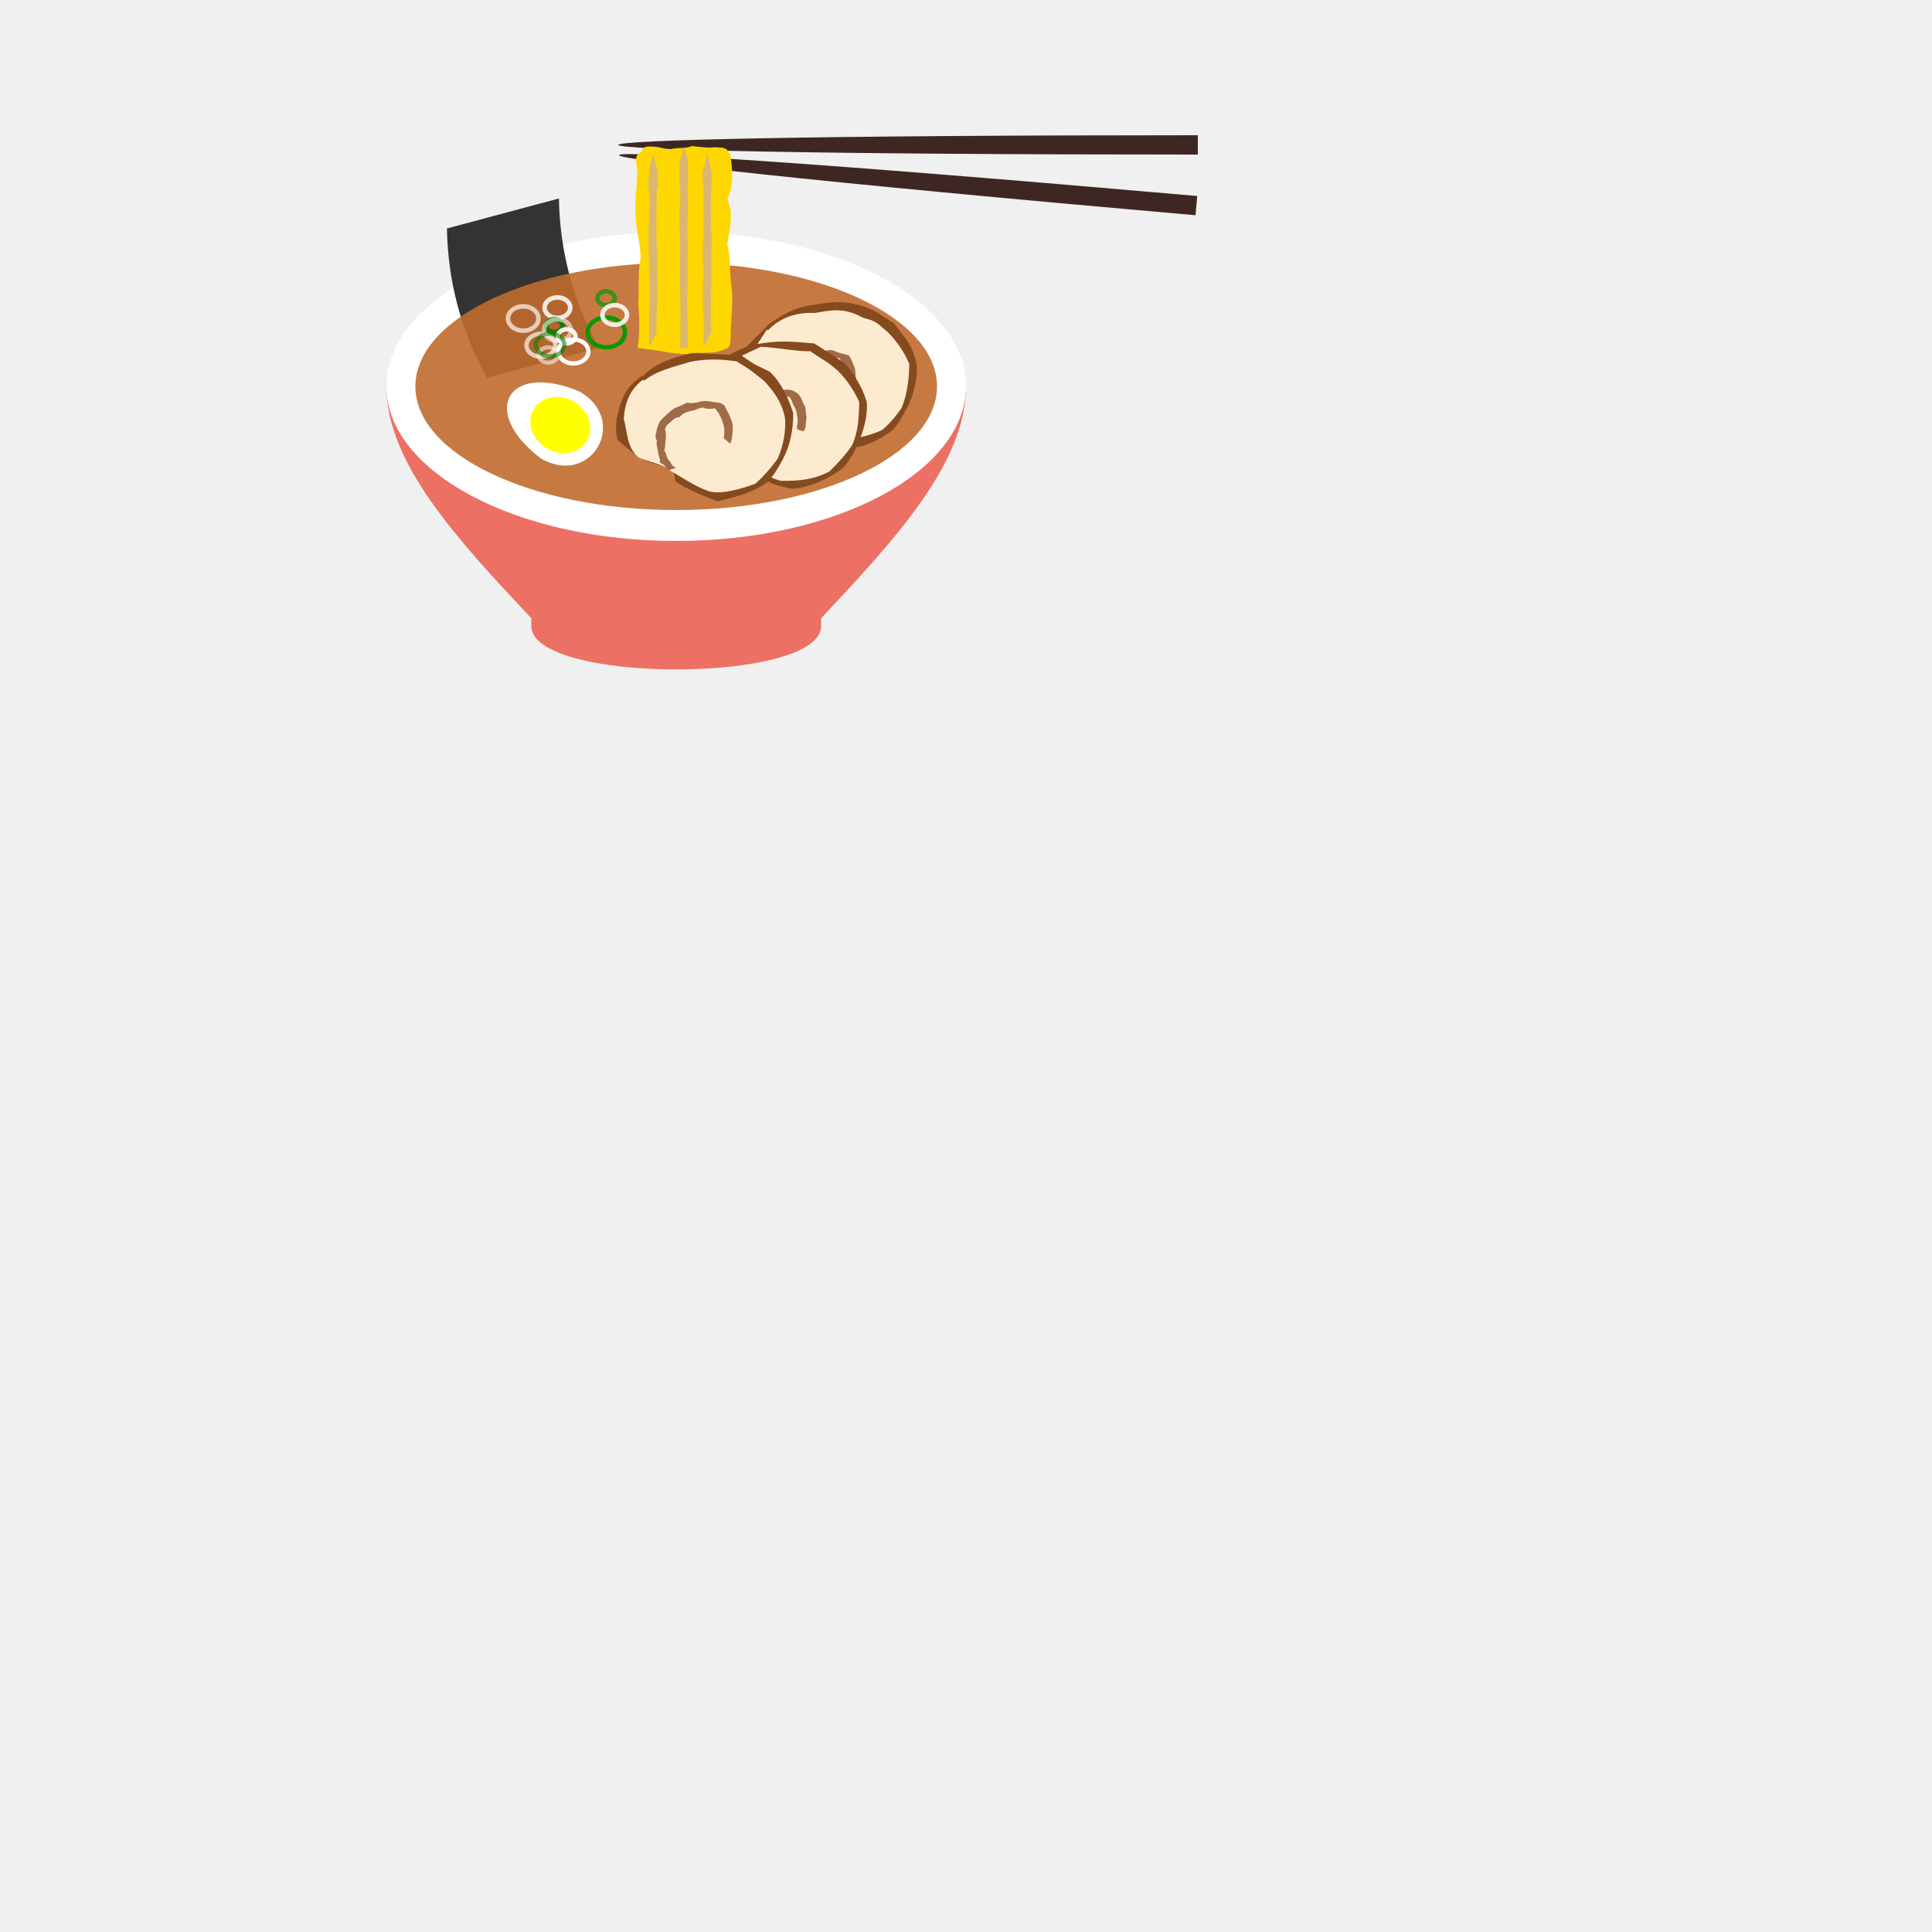
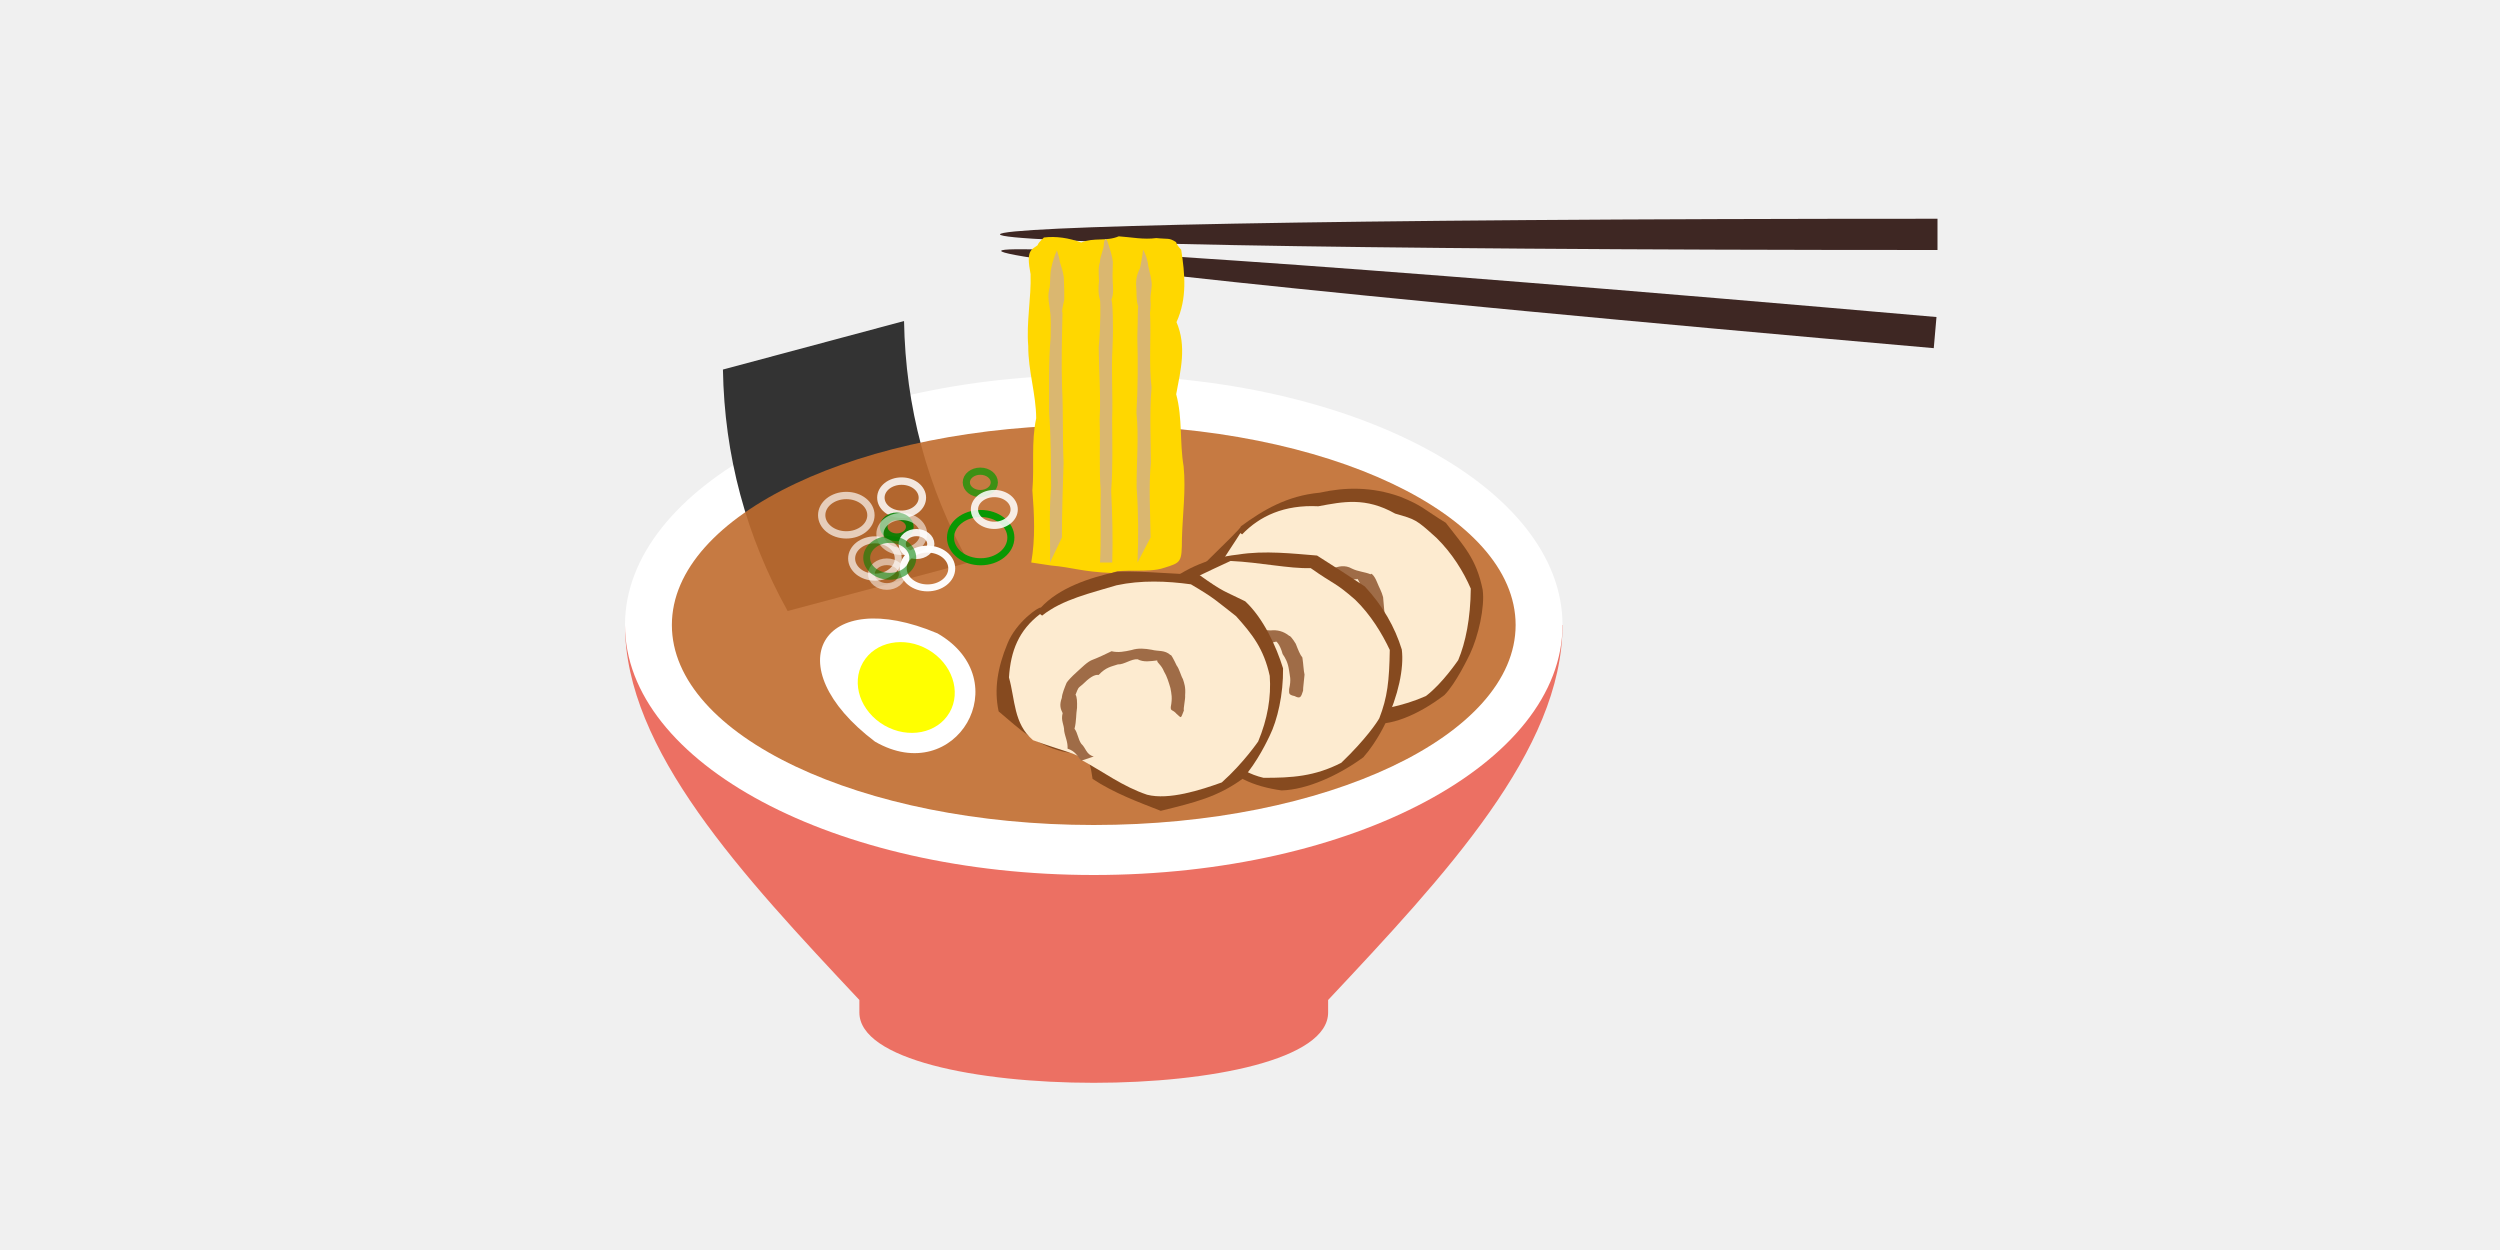
- <svg xmlns="http://www.w3.org/2000/svg" version="1.1" baseProfile="full" width="500" height="500" style="background: gray">
+ <svg xmlns="http://www.w3.org/2000/svg" version="1.1" baseProfile="full" width="400" height="200" style="background: gray">
  <path fill="#EC7063" d="M100 100C100 120.00 118.75 140.00 137.5 160L137.5 162C137.5 177 212.5 177 212.5 162L212.5 160C231.25 140.00 250 120.00 250 100Z" />
  <ellipse fill="white" cx="175" cy="100" rx="75" ry="40" />
  <path fill="#333" transform="rotate(-15,155,90)" d="M125 50L155 50Q150 70 155 90L125 90Q120 70 125 50" />
  <ellipse fill="#C06B2D" style="opacity:0.9" cx="175" cy="100" rx="67.5" ry="32" />
  <path fill="white" transform="rotate(-60,145,110)" d="M135 110C135 125 155 125 155 110C152.5 90 137.5 90 135 110" />
  <ellipse fill="yellow" transform="rotate(-60,145,110)" cx="145" cy="110" rx="7" ry="8" />
  <path fill="#3E2723" transform="rotate(5,210,44.5)" d="M310 42C110 42 110 47 310 47Z" />
  <path fill="#3E2723" d="M310 35C110 35 110 40 310 40Z" />
  <g transform="translate(175,100)">
    <path fill="gold" d="M-10 -10C  -9.33 -13.85 -9.52 -17.69 -9.82 -21.54 -9.49 -25.38 -10.03 -29.23 -9.21 -33.08 -9.23 -36.92 -10.51 -40.77 -10.48 -44.62 -10.81 -48.46 -9.98 -52.31 -10.11 -56.15 -10.86 -60.00 -10 -60 -8.99 -60.76 -8.80 -61.35 -7.86 -62.02 -8 -62 -6.00 -62.24 -4.00 -61.93 -2.00 -61.20 0.00 -62.04 2.00 -61.33 4.00 -62.19 6.00 -62.05 8.00 -61.63 10.00 -61.91 12.00 -61.70 12 -62 13.18 -61.26 13.24 -60.73 14.12 -59.97 14 -60 14.58 -56.15 14.98 -52.31 13.24 -48.46 14.89 -44.62 13.91 -40.77 13.19 -36.92 14.23 -33.08 13.72 -29.23 14.38 -25.38 14.76 -21.54 14.21 -17.69 14.11 -13.85 14.09 -10.00 14 -10 11.23 -9.14 8.75 -8.27 4.23 -9.09 2.92 -8.32 -1.96 -8.52 -3.36 -9.22 -6.83 -9.52 -10.32 -9.68 -10 -10 Z" />
    <path fill="#DAB770" d="M-7 -10C  -6.92 -14.00 -7.19 -18.00 -6.82 -22.00 -6.86 -26.00 -6.84 -30.00 -7.14 -34.00 -7.13 -38.00 -7.25 -42.00 -6.90 -46.00 -6.80 -50.00 -7 -50 -7.09 -51.01 -7.27 -52.01 -7.36 -53.02 -7.04 -54.07 -6.93 -55.09 -7.03 -56.07 -6.80 -57.08 -6.61 -58.06 -6.30 -59.04 -5.86 -60.01 -6 -60 -5.52 -59.05 -5.42 -58.06 -5.12 -57.08 -4.75 -56.09 -4.77 -55.07 -4.72 -54.06 -4.71 -53.04 -4.72 -52.03 -4.97 -51.00 -5.17 -49.98 -5 -50 -5.09 -46.00 -5.19 -42.00 -5.07 -38.00 -4.86 -34.00 -5.01 -30.00 -4.83 -26.00 -4.94 -22.00 -5.11 -18.00 -5.09 -14.00 -5.04 -10.00 -5 -10 Z" />
    <path fill="#DAB770" d="M1 -10C  1.21 -13.82 1.02 -17.64 1.11 -21.45 0.84 -25.27 1.07 -29.09 0.94 -32.91 1.15 -36.73 0.82 -40.55 0.79 -44.36 1.15 -48.18 1.06 -52.00 1 -52 0.69 -53.01 0.74 -54.02 0.84 -55.03 0.82 -56.05 0.66 -57.07 0.99 -58.07 1.00 -59.08 1.64 -60.06 1.62 -61.04 1.76 -62.01 2 -62 2.31 -61.04 2.61 -60.06 2.96 -59.07 3.06 -58.07 3.06 -57.07 2.97 -56.06 3.03 -55.05 3.07 -54.03 3.23 -53.00 2.82 -52.01 3 -52 3.18 -48.18 3.00 -44.36 2.77 -40.55 3.09 -36.73 2.94 -32.91 2.96 -29.09 3.07 -25.27 2.79 -21.45 2.97 -17.64 3.08 -13.82 2.96 -10.00 3 -10 Z" />
    <path fill="#DAB770" d="M7 -10C  7.17 -14.00 7.15 -18.00 6.86 -22.00 6.82 -26.00 7.24 -30.00 6.83 -34.00 7.06 -38.00 7.09 -42.00 6.97 -46.00 7.10 -50.00 7 -50 7.11 -50.98 6.75 -52.03 6.89 -53.02 6.80 -54.05 6.71 -55.08 6.86 -56.09 7.39 -57.04 7.56 -58.04 7.81 -59.02 7.88 -60.02 8 -60 8.42 -59.03 8.63 -58.06 8.73 -57.09 9.10 -56.06 9.23 -55.05 9.41 -54.02 9.02 -53.07 9.08 -52.04 9.16 -51.00 9.02 -50.00 9 -50 9.21 -46.00 8.78 -42.00 9.25 -38.00 8.91 -34.00 9.12 -30.00 9.14 -26.00 8.77 -22.00 9.05 -18.00 9.09 -14.00 9.07 -10.00 9 -10 Z" />
  </g>
  <ellipse fill="transparent" cx="156.91" cy="86.02" rx="4.83" ry="3.862" stroke="#009900" stroke-width="1.13" opacity="0.95" />
  <ellipse fill="transparent" cx="144.26" cy="79.63" rx="3.32" ry="2.655" stroke="white" stroke-width="1.19" opacity="0.84" />
  <ellipse fill="transparent" cx="135.41" cy="82.43" rx="3.94" ry="3.151" stroke="white" stroke-width="1.17" opacity="0.67" />
  <ellipse fill="transparent" cx="148.40" cy="90.96" rx="3.88" ry="3.102" stroke="white" stroke-width="1.11" opacity="0.97" />
  <ellipse fill="transparent" cx="143.48" cy="84.29" rx="2.09" ry="1.672" stroke="green" stroke-width="1.23" opacity="0.88" />
  <ellipse fill="transparent" cx="144.28" cy="85.43" rx="3.49" ry="2.793" stroke="white" stroke-width="1.15" opacity="0.55" />
  <ellipse fill="transparent" cx="146.64" cy="87.04" rx="2.29" ry="1.829" stroke="white" stroke-width="1.15" opacity="0.90" />
  <ellipse fill="transparent" cx="156.85" cy="77.18" rx="2.24" ry="1.792" stroke="#009900" stroke-width="1.15" opacity="0.69" />
  <ellipse fill="transparent" cx="139.99" cy="89.36" rx="3.73" ry="2.987" stroke="white" stroke-width="1.12" opacity="0.67" />
  <ellipse fill="transparent" cx="159.09" cy="81.51" rx="3.18" ry="2.544" stroke="white" stroke-width="1.16" opacity="0.86" />
  <ellipse fill="transparent" cx="141.89" cy="91.86" rx="2.47" ry="1.976" stroke="white" stroke-width="1.07" opacity="0.53" />
  <ellipse fill="transparent" cx="142.36" cy="89.26" rx="3.69" ry="2.949" stroke="green" stroke-width="1.10" opacity="0.57" />
  <g transform="translate(192,92) rotate(30) skewX(-10)">
    <path fill="#864A1F" d="M0 -10C  1.08 -14.09 2.56 -17.94 6.30 -20.98 8.91 -23.83 12.17 -25.99 16.70 -26.86 20.46 -27.42 21 -27 25.13 -26.90 29.89 -25.08 32.70 -24.37 36.73 -20.56 38.80 -18.38 41.04 -13.79 41.85 -10.64 42 -10 43.16 -5.50 42.96 -2.94 41.75 2.10 39.38 5.92 36.47 7.04 32.75 8.65 28.39 10.16 24.69 8.59 20.70 7.90 21 7 17.02 9.63 13.79 9.13 9.34 9.30 4.90 8.25 1.94 5.43 1.20 1.67 -0.60 -2.25 -0.20 -6.26 0.22 -10.00 0 -10 Z" />
    <path fill="#FDEBD0" d="M1 -9C  1.27 -12.94 3.13 -16.50 7.55 -18.99 10.14 -21.59 12.42 -24.06 17.87 -24.12 21.07 -24.94 21 -25 25.57 -24.06 29.11 -23.18 32.45 -21.54 35.12 -19.78 38.20 -15.63 40.12 -11.87 41.03 -8.85 41 -9 41.53 -4.39 40.75 -1.29 39.01 1.87 36.34 4.65 32.76 7.45 28.91 8.24 25.07 7.52 21.11 6.68 21 7 17.60 7.50 13.17 8.52 8.94 7.95 5.14 6.19 3.22 2.36 1.29 -0.97 1.24 -4.92 0.65 -9.04 1 -9 Z" />
    <path fill="#9F6C47" d="M21 8C  19.88 8.18 19.12 7.40 18.26 6.87 17.32 6.61 16.48 6.11 15.73 5.40 15.11 4.36 14.23 4.26 13.75 2.83 13.13 2.10 12.51 1.73 12.03 1.05 11.63 -0.12 11.32 -0.66 10.99 -2.06 11 -2 11.00 -3.10 11.10 -4.11 11.29 -5.08 11.45 -6.24 12.18 -6.48 12.30 -7.92 12.79 -8.79 13.73 -9.09 14.32 -9.94 15.00 -10.68 15.75 -11.35 16.29 -12.30 16.99 -13.03 18.21 -13.04 19.34 -13.11 20.15 -13.61 21.17 -13.75 21 -14 21.70 -13.92 22.75 -13.19 23.64 -12.57 24.31 -12.26 25.10 -11.58 25.95 -10.60 26.62 -9.83 27.17 -9.22 27.61 -8.80 28.22 -7.60 28.53 -7.26 28.95 -6.25 29 -6 28.00 -6.18 27.00 -5.59 27 -6 26.53 -6.76 25.93 -7.64 25.36 -8.22 24.60 -9.07 23.65 -10.13 23.04 -10.21 22.16 -10.74 21.09 -11.44 19.84 -12.27 20 -12 19.27 -11.32 18.18 -11.24 17.43 -10.60 16.71 -9.94 16.32 -8.74 15.37 -8.59 14.84 -7.75 14.59 -6.38 14.07 -5.69 13.68 -4.84 13.52 -3.45 13.21 -2.71 12.95 -2.35 13 -2 13.39 -1.14 13.85 -0.01 14.37 0.40 14.91 1.62 15.50 2.60 16.15 3.35 17.03 3.26 17.81 3.86 18.42 5.21 19.42 5.16 20.19 6.00 21.10 6.40 22.11 6.51 23.08 6.73 23 7 Z" />
  </g>
  <g transform="translate(179,102) rotate(30) skewX(-10)">
    <path fill="#864A1F" d="M0 -10C  0.73 -14.12 2.50 -17.95 6.17 -21.02 9.05 -23.77 12.99 -25.59 16.12 -27.22 20.98 -27.01 21 -27 25.28 -26.76 29.48 -25.55 33.30 -23.53 36.49 -20.97 38.71 -18.59 40.84 -14.37 42.14 -9.43 42 -10 43.04 -6.39 42.95 -2.97 41.78 1.46 39.37 6.00 36.23 8.17 32.42 9.82 28.29 10.44 24.75 8.44 21.09 6.72 21 7 17.00 9.67 13.55 9.47 9.36 9.28 6.28 7.23 2.97 4.92 -0.37 1.88 -0.37 -2.36 -2.00 -5.94 -0.83 -10.00 0 -10 Z" />
    <path fill="#FDEBD0" d="M1 -9C  2.23 -12.78 4.20 -16.23 5.92 -19.55 9.79 -21.75 14.04 -23.15 16.64 -24.97 21.56 -24.53 21 -25 25.48 -24.15 29.00 -23.31 32.43 -21.57 35.03 -19.96 38.22 -15.60 39.69 -13.20 40.86 -9.66 41 -9 41.38 -5.67 40.78 -0.44 38.90 3.57 36.20 5.61 32.67 7.86 28.63 9.17 25.04 7.62 20.90 7.30 21 7 17.00 8.74 13.09 8.65 8.73 8.21 5.33 6.00 3.13 2.46 1.18 -1.10 0.88 -4.96 1.90 -8.90 1 -9 Z" />
    <path fill="#9F6C47" d="M21 8C  20.04 7.75 19.25 7.04 18.30 6.78 17.33 6.58 16.65 5.63 15.75 5.35 14.95 4.87 14.40 3.64 13.73 2.93 12.97 2.95 12.47 2.06 12.06 0.57 11.63 -0.09 11.27 -1.22 11.02 -1.90 11 -2 10.90 -3.45 11.01 -4.35 11.23 -5.20 11.64 -5.88 11.96 -6.86 12.31 -7.90 13.09 -8.34 13.71 -9.12 14.20 -10.10 14.87 -10.85 15.56 -11.61 16.46 -12.07 17.25 -12.67 18.15 -13.12 18.89 -13.75 19.83 -14.06 21.09 -13.86 21 -14 21.81 -13.74 22.69 -13.29 23.60 -12.65 24.40 -12.09 24.94 -11.92 25.72 -11.13 26.50 -10.15 27.00 -9.72 27.61 -8.79 28.16 -7.80 28.50 -7.37 28.94 -6.27 29 -6 28.00 -5.95 27.00 -5.59 27 -6 26.60 -6.47 25.80 -8.10 25.32 -8.32 24.58 -9.12 23.70 -10.03 22.91 -10.48 22.12 -10.82 20.82 -11.93 19.92 -12.13 20 -12 19.36 -11.17 18.47 -10.75 17.43 -10.60 16.88 -9.66 16.11 -9.12 15.31 -8.70 14.90 -7.63 14.64 -6.27 13.98 -5.91 13.75 -4.66 13.39 -3.89 13.08 -3.29 13.06 -1.63 13 -2 13.40 -1.03 13.84 -0.40 14.35 0.76 14.97 1.02 15.52 2.40 16.31 2.51 17.01 3.33 17.77 4.03 18.57 4.65 19.21 5.92 20.31 5.60 21.16 6.20 22.03 6.76 22.95 7.18 23 7 Z" />
  </g>
  <g transform="translate(160,105) rotate(30) skewX(-10)">
    <path fill="#864A1F" d="M0 -10C  0.22 -14.16 2.80 -17.90 5.77 -21.12 9.43 -23.63 13.40 -25.38 16.10 -27.23 21.34 -26.73 21 -27 24.78 -27.23 28.78 -26.35 33.33 -23.49 36.49 -20.97 39.27 -17.36 41.19 -13.36 41.87 -10.55 42 -10 43.10 -5.98 42.98 -2.39 41.75 2.13 39.54 4.64 36.15 8.56 32.62 9.11 28.49 9.85 24.33 9.59 21.23 6.32 21 7 17.75 8.19 13.58 9.43 10.10 8.52 5.59 7.75 2.68 5.06 0.86 1.72 -0.39 -2.35 -1.56 -6.01 -0.36 -10.00 0 -10 Z" />
    <path fill="#FDEBD0" d="M1 -9C  1.80 -12.85 4.77 -16.09 7.09 -19.15 9.58 -21.84 12.91 -23.78 16.25 -25.24 20.76 -25.20 21 -25 25.19 -24.44 29.05 -23.25 32.03 -22.16 35.62 -18.86 38.03 -16.04 39.85 -12.72 41.04 -8.82 41 -9 41.48 -4.86 40.78 -0.26 38.97 2.45 36.07 6.45 32.77 7.42 28.91 8.23 25.00 7.75 20.72 7.85 21 7 17.25 8.22 12.87 8.99 8.70 8.24 6.45 4.82 3.33 2.22 0.76 -1.61 -0.37 -5.10 0.58 -9.05 1 -9 Z" />
    <path fill="#9F6C47" d="M21 8C  20.09 7.61 19.22 7.13 18.06 7.40 17.39 6.42 16.53 5.97 15.79 5.22 15.12 4.32 14.28 4.09 13.74 2.87 13.06 2.47 12.47 2.05 12.04 0.82 11.64 0.24 11.30 -0.89 11.06 -1.65 11 -2 11.05 -2.93 11.19 -3.86 11.36 -4.91 11.43 -6.28 11.91 -6.95 12.41 -7.74 12.88 -8.67 13.36 -9.62 14.34 -9.91 15.04 -10.63 15.72 -11.38 16.34 -12.23 17.25 -12.67 18.21 -13.04 19.20 -13.31 19.82 -14.09 21.13 -13.80 21 -14 22.00 -13.44 22.95 -12.85 23.63 -12.60 24.56 -11.76 25.15 -11.47 25.80 -10.95 26.33 -10.60 27.11 -9.41 27.58 -8.88 28.28 -7.37 28.55 -7.20 29.08 -5.62 29 -6 28.00 -6.14 27.00 -6.47 27 -6 26.56 -6.62 25.81 -8.06 25.26 -8.51 24.54 -9.22 23.76 -9.86 22.86 -10.59 22.02 -11.00 20.91 -11.77 20.23 -11.62 20 -12 19.25 -11.36 18.54 -10.63 17.44 -10.59 16.59 -10.15 16.32 -8.75 15.52 -8.30 14.97 -7.50 14.32 -6.99 14.23 -5.30 13.60 -5.06 13.35 -4.03 13.22 -2.69 13.04 -1.74 13 -2 13.42 -0.71 13.84 -0.53 14.38 0.16 14.97 0.98 15.57 2.06 16.25 2.80 16.85 4.09 17.68 4.40 18.40 5.28 19.29 5.64 20.25 5.82 21.00 6.74 22.14 6.39 22.89 7.35 23 7 Z" />
  </g>
</svg>
